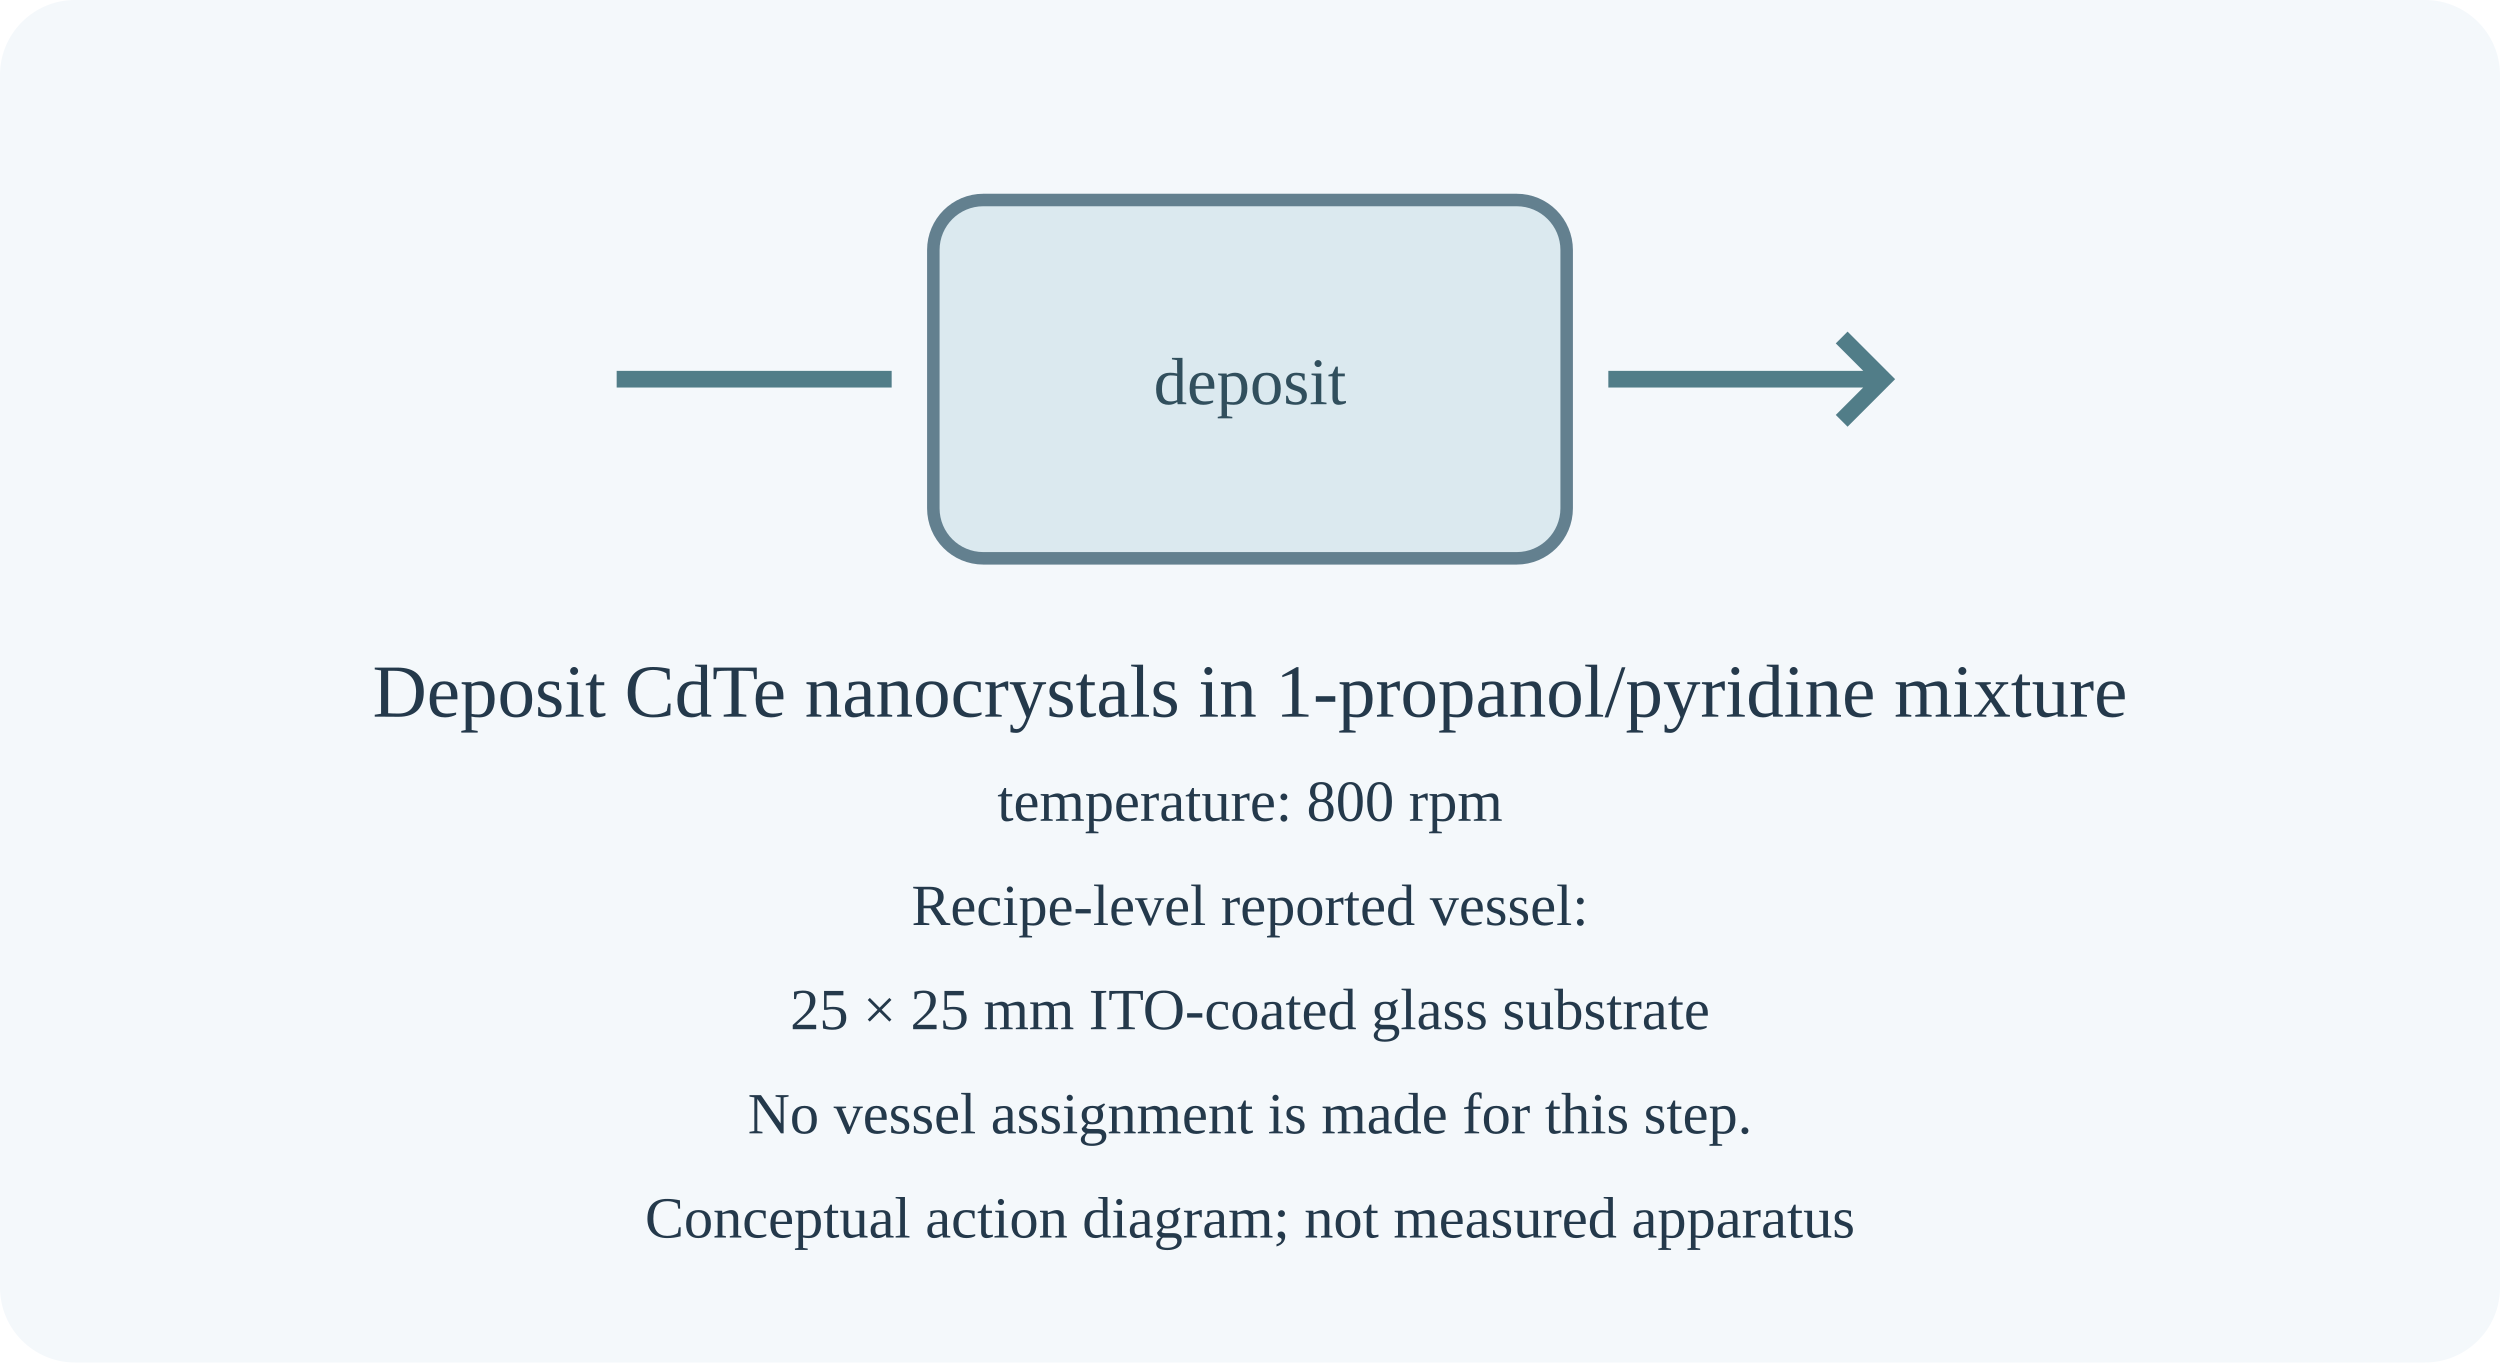
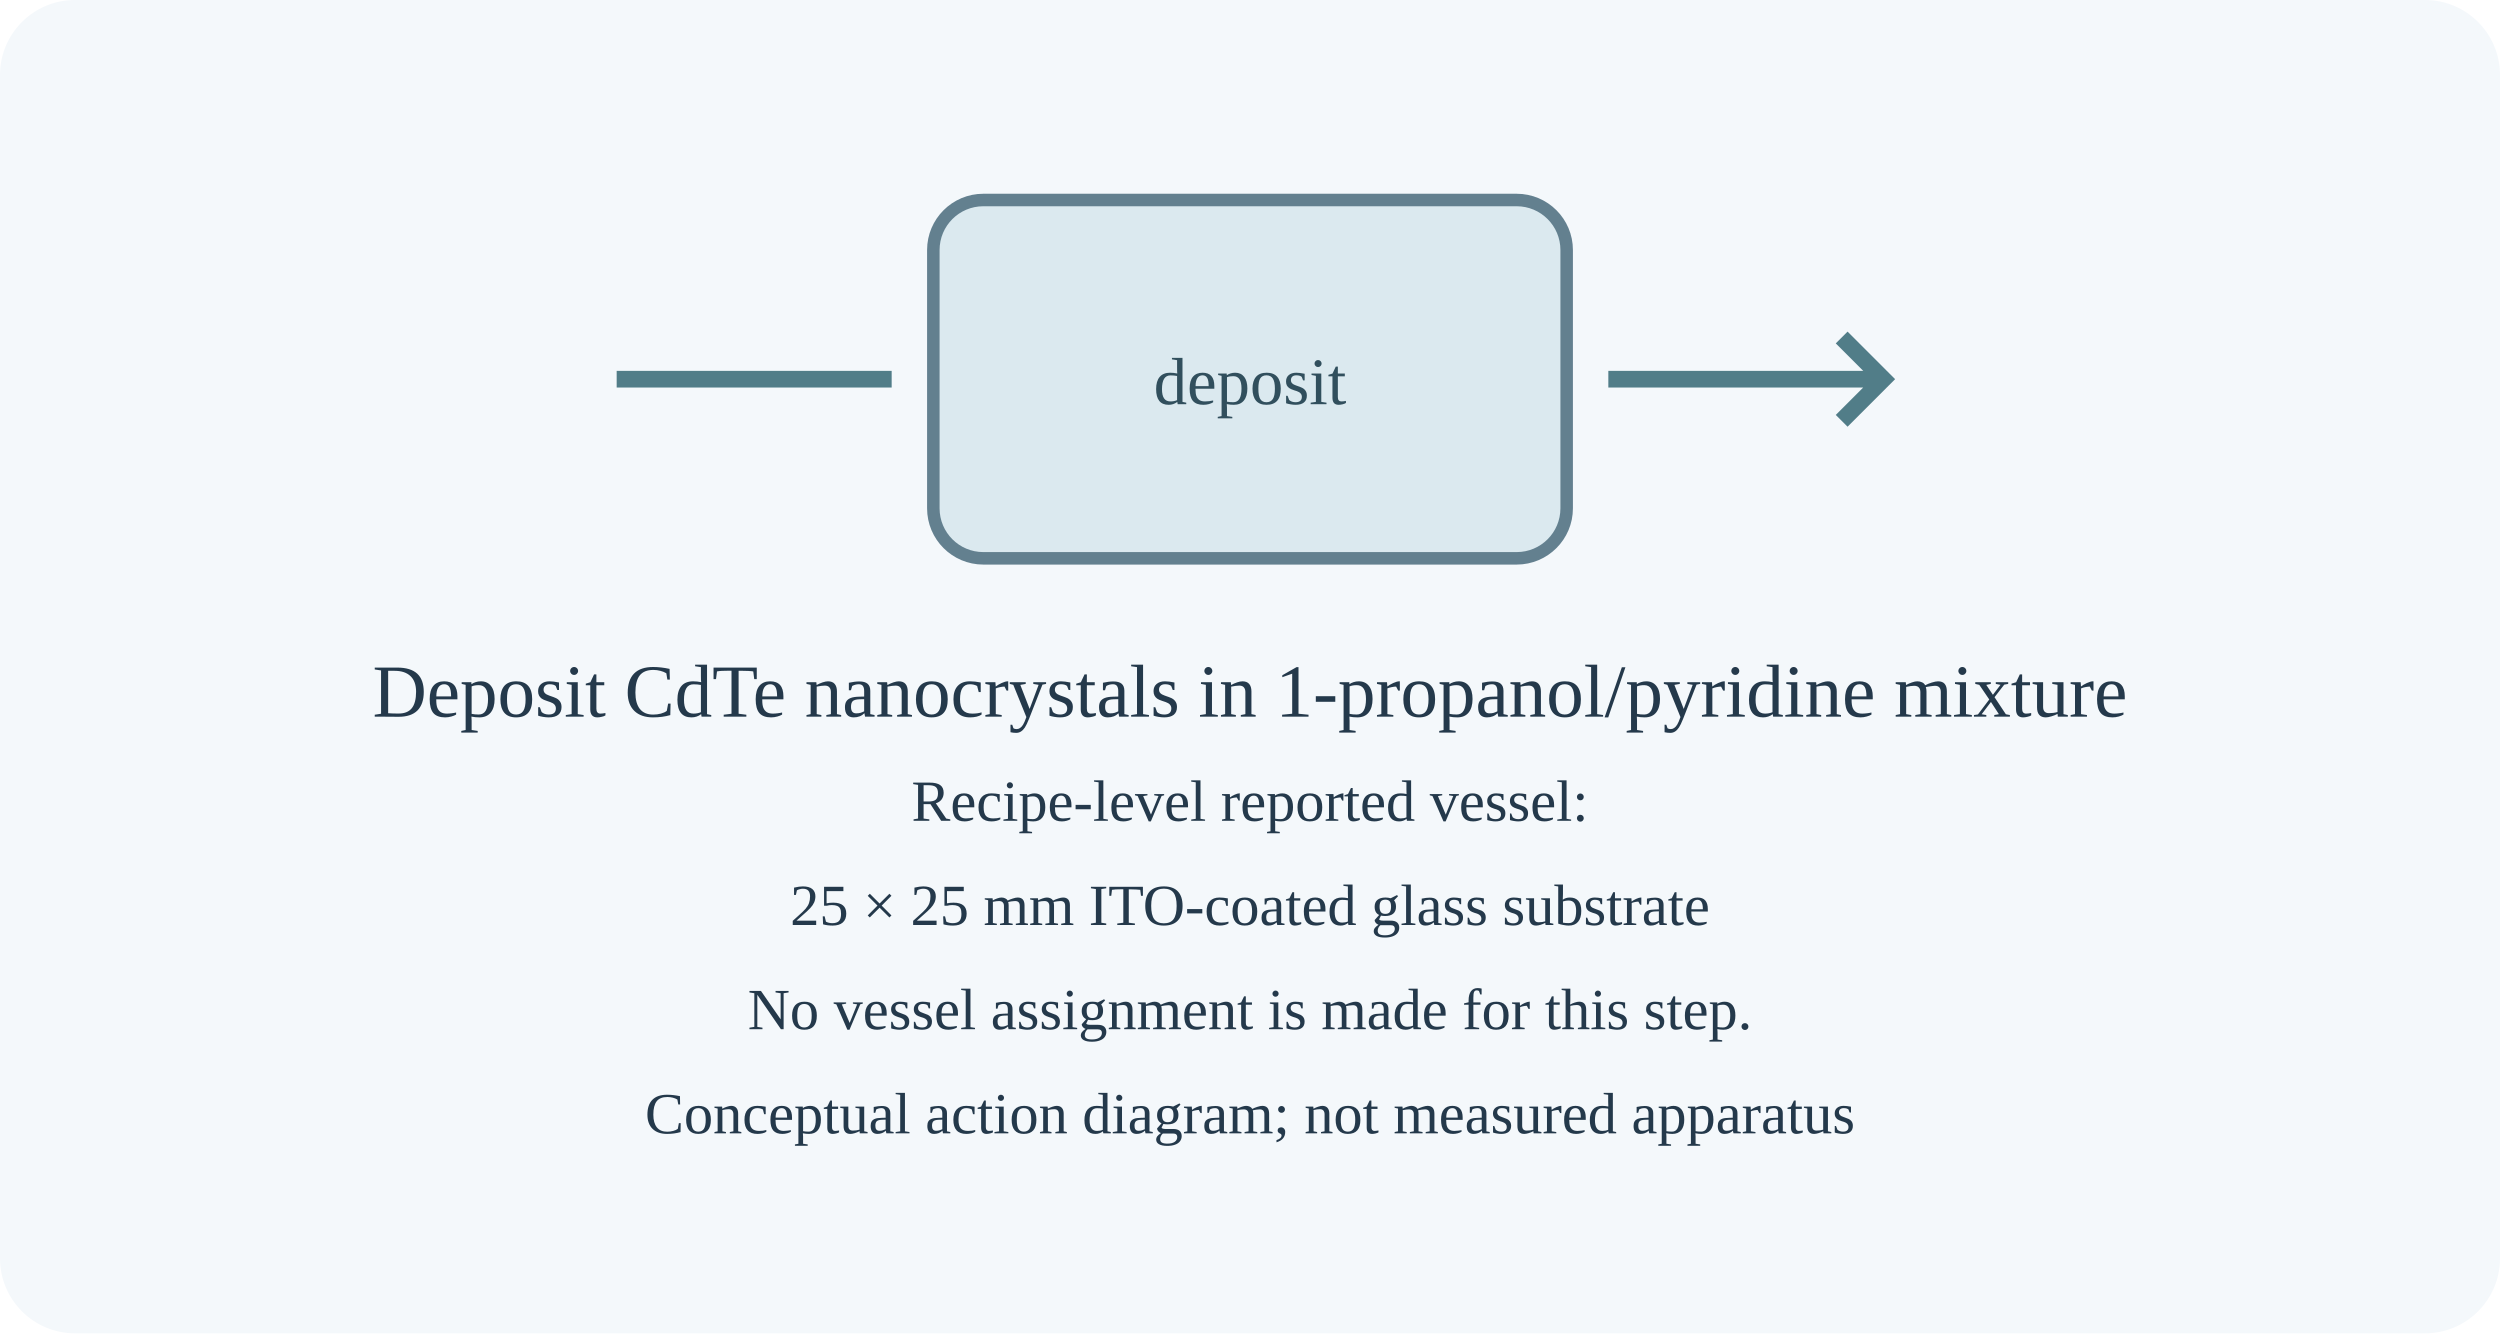
- <svg xmlns="http://www.w3.org/2000/svg" viewBox="0 0 600 327" role="img" aria-labelledby="title desc">
-   <rect width="600" height="327" rx="18" fill="#f4f8fb" />
+ <svg xmlns="http://www.w3.org/2000/svg" viewBox="0 0 600 320" role="img" aria-labelledby="title desc">
+   <rect width="600" height="320" rx="18" fill="#f4f8fb" />
  <rect x="224" y="48" width="152" height="86" rx="12" fill="#dbe9ef" stroke="#63808f" stroke-width="3" />
  <path d="M148 91H214M386 91H452M442 81L452 91 442 101" fill="none" stroke="#517d88" stroke-width="4" />
  <text x="300" y="97" text-anchor="middle" font-size="16" fill="#314f5d">deposit</text>
  <text x="300" y="172" text-anchor="middle" font-size="18" fill="#24394b">Deposit CdTe nanocrystals in 1-propanol/pyridine mixture</text>
-   <text x="300" y="197" text-anchor="middle" font-size="14" fill="#24394b">temperature: 800 rpm</text>
-   <text x="300" y="222" text-anchor="middle" font-size="14" fill="#24394b">Recipe-level reported vessel:</text>
-   <text x="300" y="247" text-anchor="middle" font-size="14" fill="#24394b">25 × 25 mm ITO-coated glass substrate</text>
-   <text x="300" y="272" text-anchor="middle" font-size="14" fill="#24394b">No vessel assignment is made for this step.</text>
-   <text x="300" y="297" text-anchor="middle" font-size="14" fill="#24394b">Conceptual action diagram; not measured apparatus</text>
+   <text x="300" y="197" text-anchor="middle" font-size="14" fill="#24394b">Recipe-level reported vessel:</text>
+   <text x="300" y="222" text-anchor="middle" font-size="14" fill="#24394b">25 × 25 mm ITO-coated glass substrate</text>
+   <text x="300" y="247" text-anchor="middle" font-size="14" fill="#24394b">No vessel assignment is made for this step.</text>
+   <text x="300" y="272" text-anchor="middle" font-size="14" fill="#24394b">Conceptual action diagram; not measured apparatus</text>
</svg>
